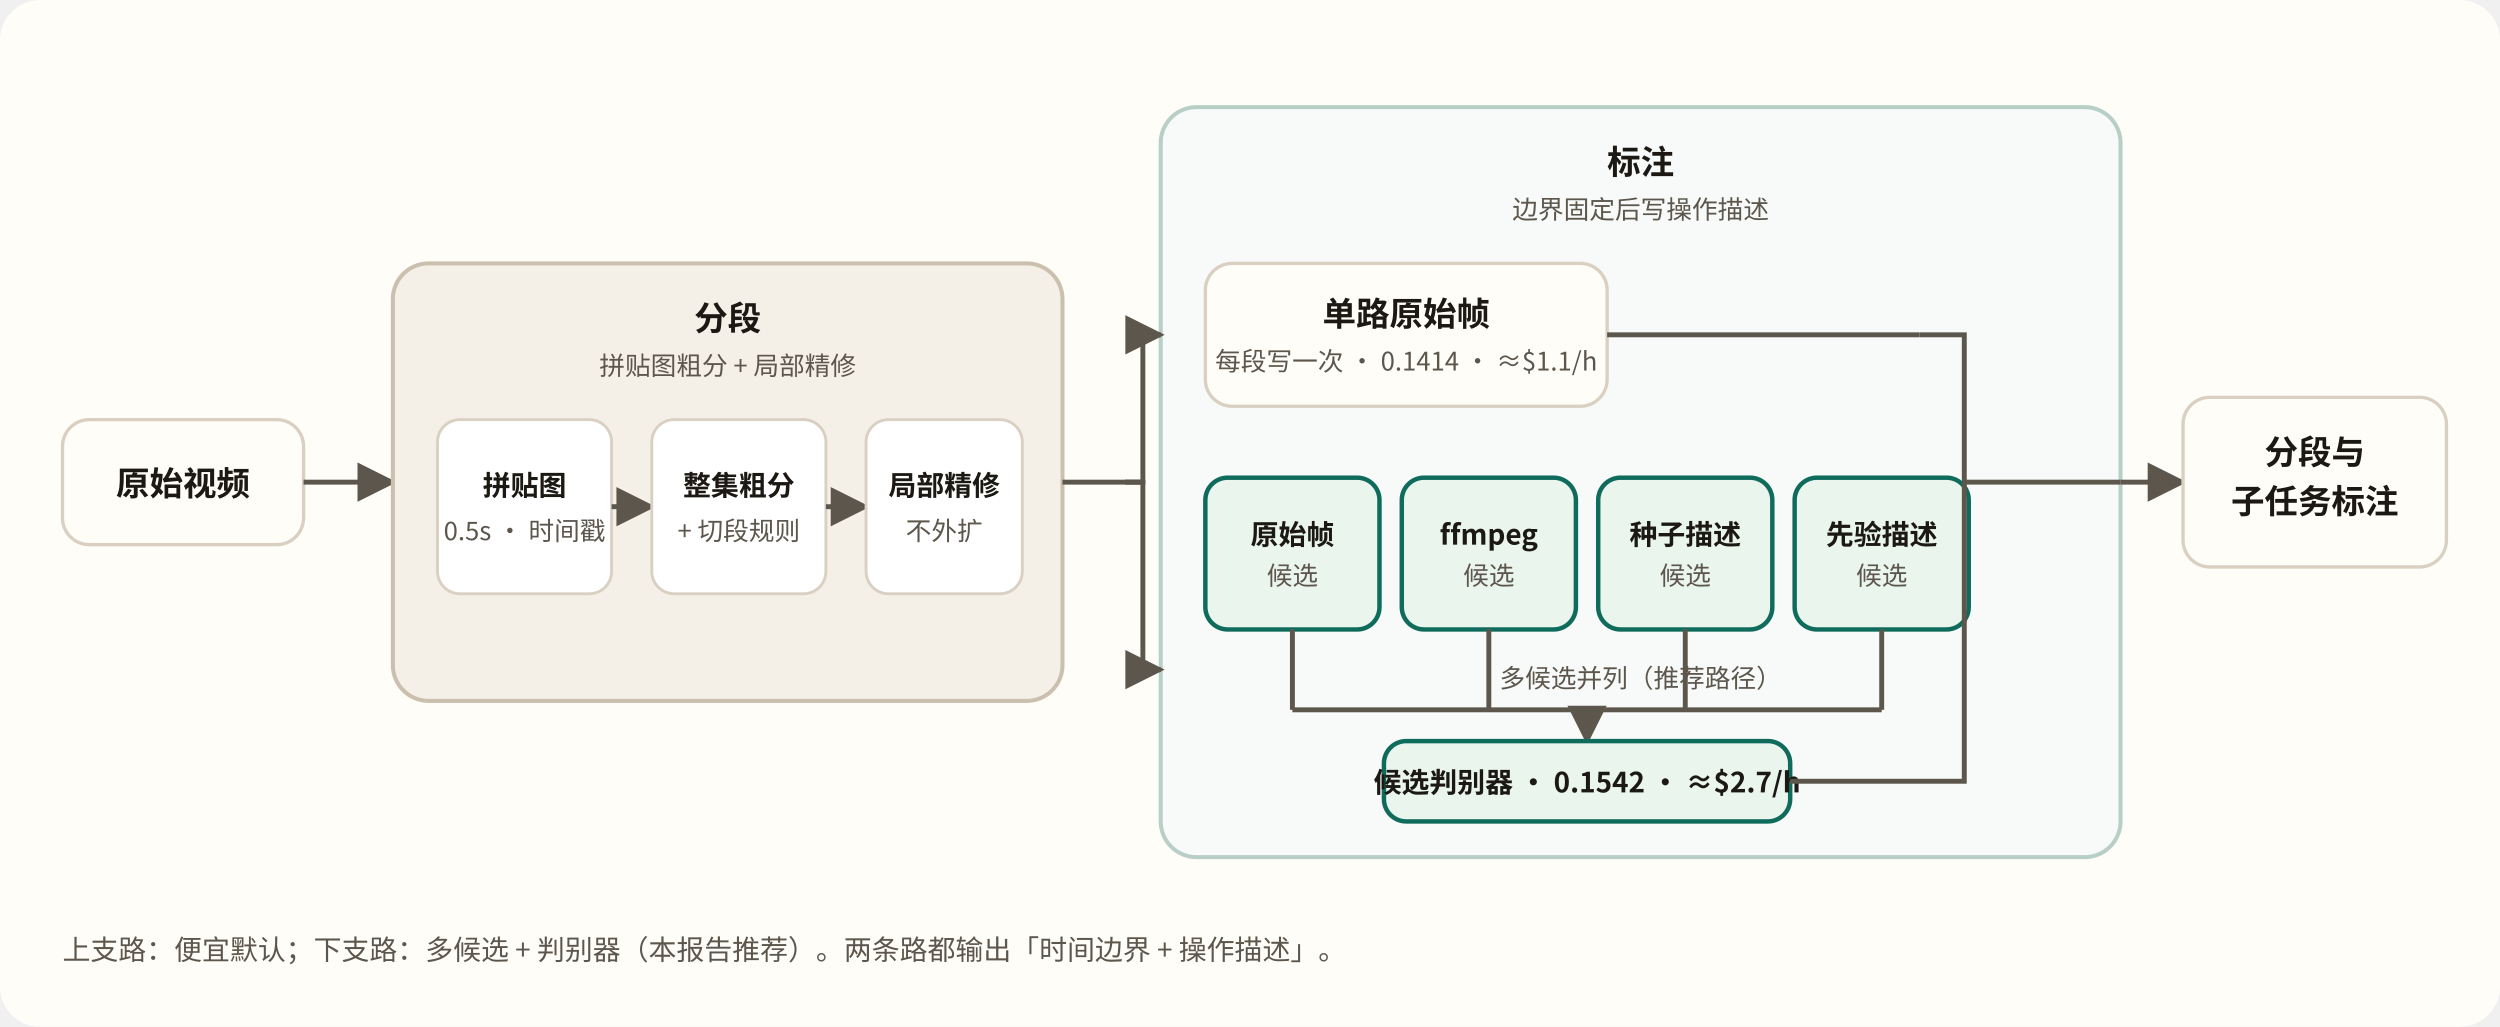
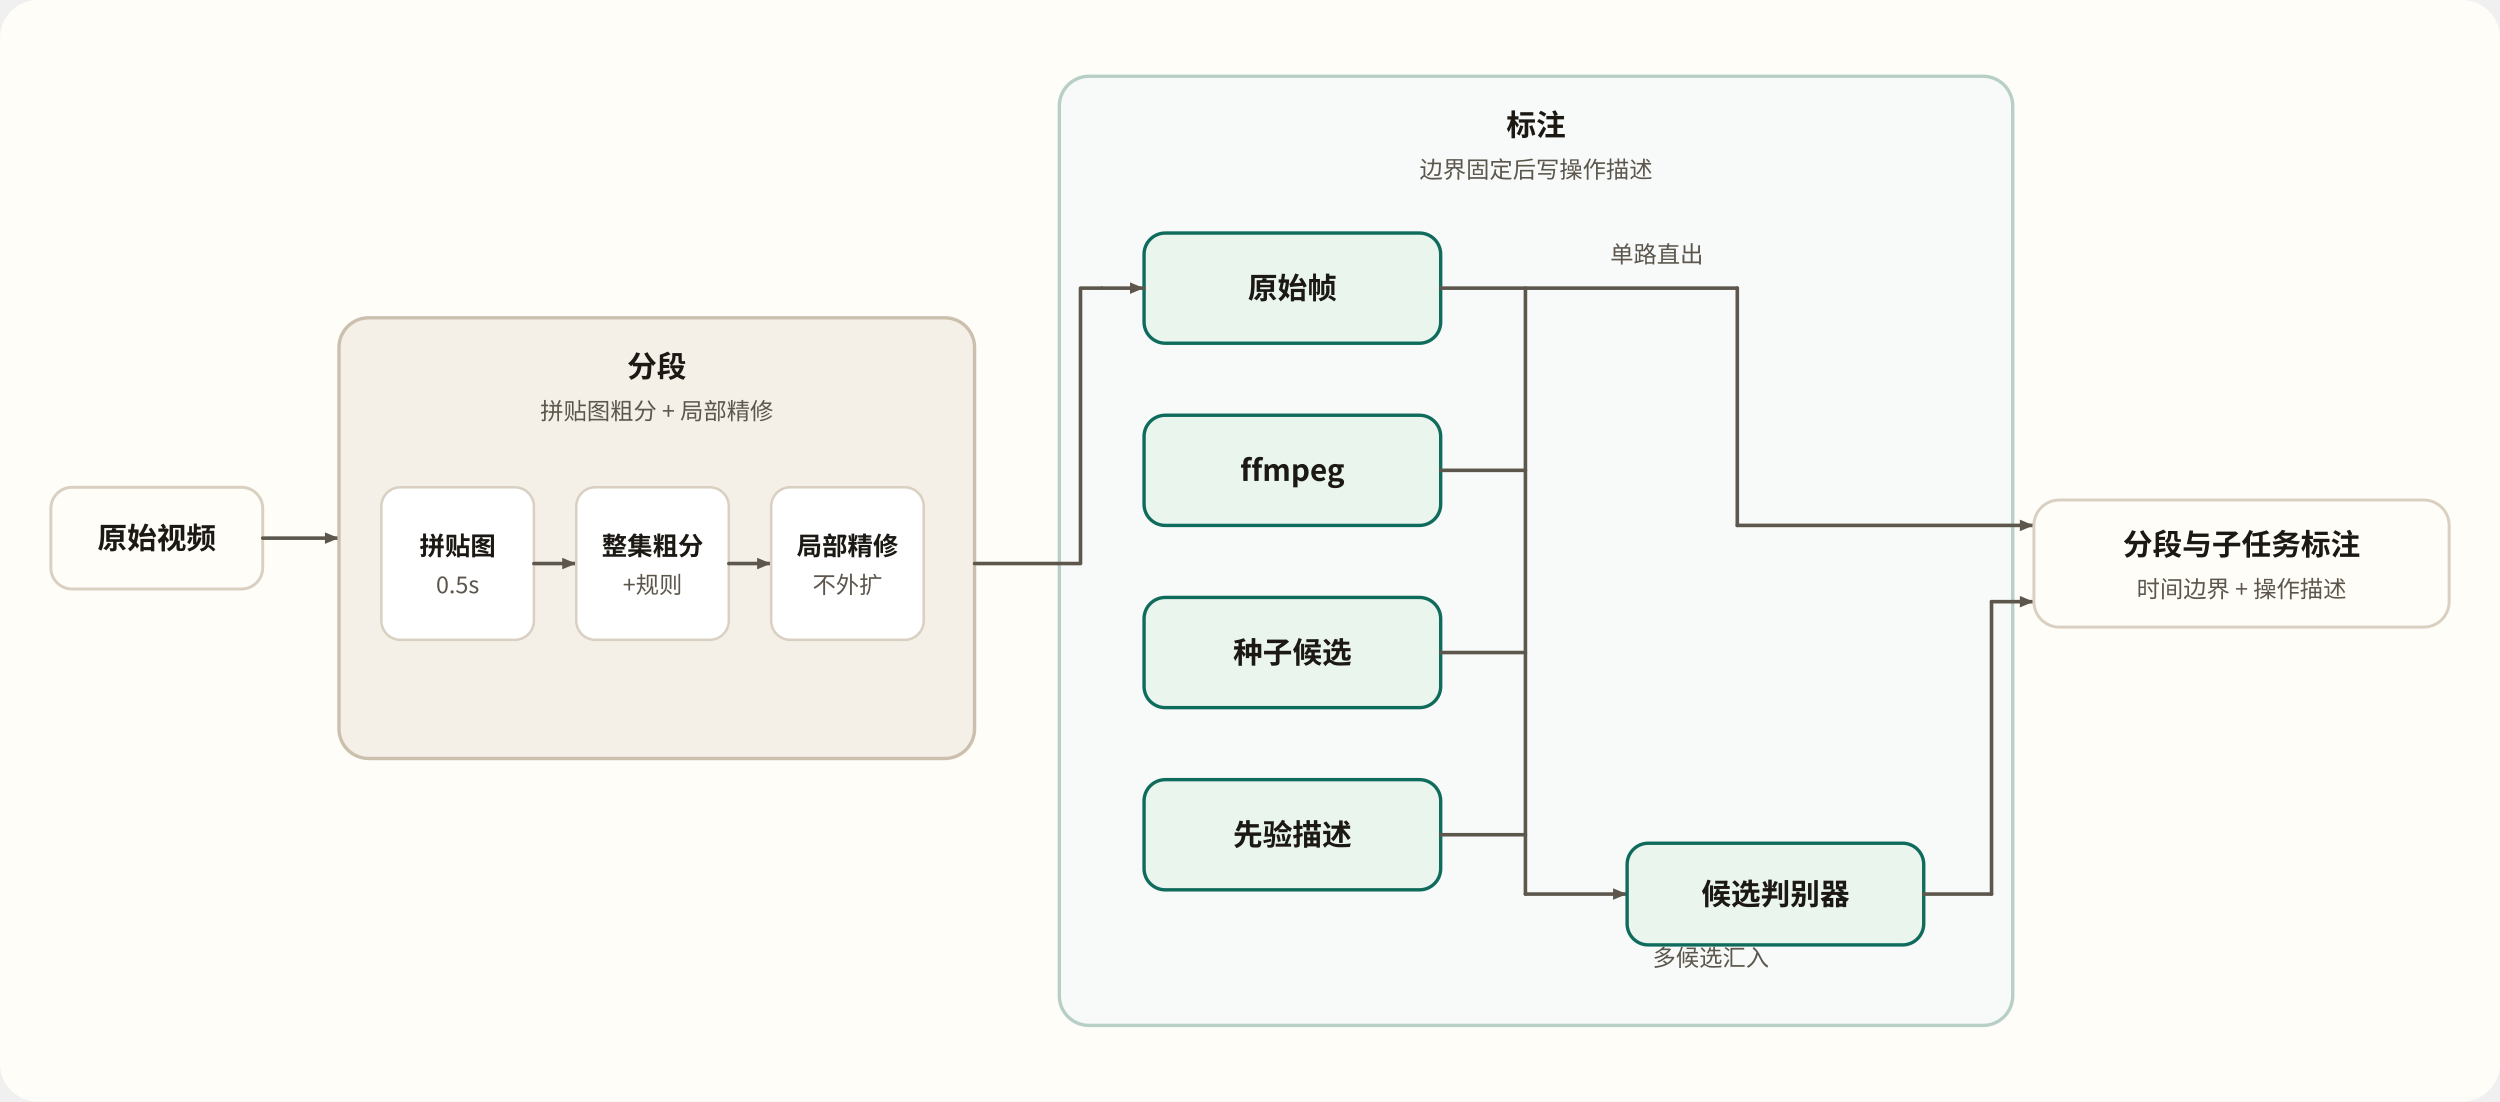
- <svg xmlns="http://www.w3.org/2000/svg" viewBox="0 0 1120 460" role="img" aria-labelledby="title desc">
+ <svg xmlns="http://www.w3.org/2000/svg" viewBox="0 0 1180 520" role="img" aria-labelledby="title desc">
  <defs>
    <style>
      .bg{fill:#fffdf8}
      .ink{fill:#1c1914}
      .muted{fill:#5c564c}
-       .arrow{stroke:#5c564c;stroke-width:2.2;fill:none}
-       .seg{fill:#f4f0e8;stroke:#cbbfae;stroke-width:1.8}
-       .lab{fill:#f7faf8;stroke:#b7cfc7;stroke-width:1.8}
-       .box{fill:#fffdf8;stroke:#d9d0c2;stroke-width:1.5}
-       .best{fill:#eaf5ee;stroke:#0f6b5c;stroke-width:2}
-       .inner{fill:#fff;stroke:#d9d0c2;stroke-width:1.3}
-       .txt{font:15px "IBM Plex Sans","Noto Sans CJK SC","PingFang SC","Microsoft YaHei",Arial,sans-serif}
-       .small{font-size:12.5px}
-       .tiny{font-size:11.5px}
+       .arrow{stroke:#5c564c;stroke-width:1.7;fill:none;stroke-linecap:round;stroke-linejoin:round}
+       .seg{fill:#f4f0e8;stroke:#cbbfae;stroke-width:1.6}
+       .lab{fill:#f7faf8;stroke:#b7cfc7;stroke-width:1.6}
+       .box{fill:#fffdf8;stroke:#d9d0c2;stroke-width:1.4}
+       .cand{fill:#eaf5ee;stroke:#0f6b5c;stroke-width:1.6}
+       .inner{fill:#fff;stroke:#d9d0c2;stroke-width:1.2}
+       .txt{font:14px "IBM Plex Sans","Noto Sans CJK SC","PingFang SC","Microsoft YaHei",Arial,sans-serif}
+       .small{font-size:12px}
+       .tiny{font-size:11px}
      .label{font-weight:700}
    </style>
-     <marker id="arr" viewBox="0 0 10 10" refX="9" refY="5" markerWidth="8" markerHeight="8" orient="auto-start-reverse">
-       <path d="M0 0 L10 5 L0 10 z" fill="#5c564c" />
+     <marker id="arr" viewBox="0 0 10 10" refX="9" refY="5" markerWidth="5" markerHeight="5" orient="auto">
+       <path d="M1.2 1.8 L8.8 5 L1.2 8.2 z" fill="#5c564c" />
    </marker>
  </defs>
-   <rect width="1120" height="460" rx="18" class="bg" />
-   <rect x="28" y="188" width="108" height="56" rx="12" class="box" />
-   <text x="82" y="222" text-anchor="middle" class="txt label ink">原始视频</text>
-   <line x1="136" y1="216" x2="176" y2="216" class="arrow" marker-end="url(#arr)" />
-   <rect x="176" y="118" width="300" height="196" rx="16" class="seg" />
-   <text x="326" y="148" text-anchor="middle" class="txt label ink">分段</text>
-   <text x="326" y="168" text-anchor="middle" class="txt tiny muted">拼贴图粗分 + 局部精修</text>
-   <rect x="196" y="188" width="78" height="78" rx="10" class="inner" />
-   <text x="235" y="222" text-anchor="middle" class="txt small label ink">拼贴图</text>
-   <text x="235" y="242" text-anchor="middle" class="txt tiny muted">0.5s · 时间戳</text>
-   <line x1="274" y1="227" x2="292" y2="227" class="arrow" marker-end="url(#arr)" />
-   <rect x="292" y="188" width="78" height="78" rx="10" class="inner" />
-   <text x="331" y="222" text-anchor="middle" class="txt small label ink">整集粗分</text>
-   <text x="331" y="242" text-anchor="middle" class="txt tiny muted">+ 切段规则</text>
-   <line x1="370" y1="227" x2="388" y2="227" class="arrow" marker-end="url(#arr)" />
-   <rect x="388" y="188" width="70" height="78" rx="10" class="inner" />
-   <text x="423" y="222" text-anchor="middle" class="txt small label ink">局部精修</text>
-   <text x="423" y="242" text-anchor="middle" class="txt tiny muted">不外扩</text>
-   <rect x="520" y="48" width="430" height="336" rx="16" class="lab" />
-   <text x="735" y="78" text-anchor="middle" class="txt label ink">标注</text>
-   <text x="735" y="98" text-anchor="middle" class="txt tiny muted">边界固定后写操作描述</text>
-   <line x1="476" y1="216" x2="504" y2="216" class="arrow" />
-   <path d="M504 216 H512 V150 H520" class="arrow" marker-end="url(#arr)" />
-   <path d="M504 216 H512 V300 H520" class="arrow" marker-end="url(#arr)" />
-   <rect x="540" y="118" width="180" height="64" rx="12" class="box" />
-   <text x="630" y="146" text-anchor="middle" class="txt label ink">单路原始帧</text>
-   <text x="630" y="166" text-anchor="middle" class="txt tiny muted">每段写一次 · 0.1414 · ≈$1.1/h</text>
-   <line x1="720" y1="150" x2="860" y2="150" class="arrow" />
-   <path d="M860 150 H880 V216" class="arrow" />
-   <rect x="540" y="214" width="78" height="68" rx="10" class="best" />
-   <text x="579" y="244" text-anchor="middle" class="txt small label ink">原始帧</text>
-   <text x="579" y="262" text-anchor="middle" class="txt tiny muted">候选</text>
-   <rect x="628" y="214" width="78" height="68" rx="10" class="best" />
-   <text x="667" y="244" text-anchor="middle" class="txt small label ink">ffmpeg</text>
-   <text x="667" y="262" text-anchor="middle" class="txt tiny muted">候选</text>
-   <rect x="716" y="214" width="78" height="68" rx="10" class="best" />
-   <text x="755" y="244" text-anchor="middle" class="txt small label ink">种子描述</text>
-   <text x="755" y="262" text-anchor="middle" class="txt tiny muted">候选</text>
-   <rect x="804" y="214" width="78" height="68" rx="10" class="best" />
-   <text x="843" y="244" text-anchor="middle" class="txt small label ink">先验描述</text>
-   <text x="843" y="262" text-anchor="middle" class="txt tiny muted">候选</text>
-   <text x="735" y="308" text-anchor="middle" class="txt tiny muted">多候选并列（推荐路径）</text>
-   <line x1="579" y1="282" x2="579" y2="318" class="arrow" />
-   <line x1="667" y1="282" x2="667" y2="318" class="arrow" />
-   <line x1="755" y1="282" x2="755" y2="318" class="arrow" />
-   <line x1="843" y1="282" x2="843" y2="318" class="arrow" />
-   <path d="M579 318 H843" class="arrow" />
-   <line x1="711" y1="318" x2="711" y2="332" class="arrow" marker-end="url(#arr)" />
-   <rect x="620" y="332" width="182" height="36" rx="10" class="best" />
-   <text x="711" y="355" text-anchor="middle" class="txt small label ink">候选判别器 · 0.1542 · ≈$2.7/h</text>
-   <path d="M802 350 H880 V216" class="arrow" />
-   <line x1="880" y1="216" x2="950" y2="216" class="arrow" />
-   <line x1="950" y1="216" x2="978" y2="216" class="arrow" marker-end="url(#arr)" />
-   <rect x="978" y="178" width="118" height="76" rx="12" class="box" />
-   <text x="1037" y="208" text-anchor="middle" class="txt label ink">分段与</text>
-   <text x="1037" y="230" text-anchor="middle" class="txt label ink">子任务标注</text>
-   <text x="28" y="430" class="txt small muted">上支路：便宜默认；下支路：多候选 + 判别器（本报告推荐）。两条路都输出「时间边界 + 操作描述」。</text>
+   <rect width="1180" height="520" rx="18" class="bg" />
+   <rect x="24" y="230" width="100" height="48" rx="10" class="box" />
+   <text x="74" y="259" text-anchor="middle" class="txt label ink">原始视频</text>
+   <line x1="124" y1="254" x2="160" y2="254" class="arrow" marker-end="url(#arr)" />
+   <rect x="160" y="150" width="300" height="208" rx="14" class="seg" />
+   <text x="310" y="178" text-anchor="middle" class="txt label ink">分段</text>
+   <text x="310" y="198" text-anchor="middle" class="txt tiny muted">拼贴图粗分 + 局部精修</text>
+   <rect x="180" y="230" width="72" height="72" rx="9" class="inner" />
+   <text x="216" y="262" text-anchor="middle" class="txt small label ink">拼贴图</text>
+   <text x="216" y="280" text-anchor="middle" class="txt tiny muted">0.5s</text>
+   <line x1="252" y1="266" x2="272" y2="266" class="arrow" marker-end="url(#arr)" />
+   <rect x="272" y="230" width="72" height="72" rx="9" class="inner" />
+   <text x="308" y="262" text-anchor="middle" class="txt small label ink">整集粗分</text>
+   <text x="308" y="280" text-anchor="middle" class="txt tiny muted">+规则</text>
+   <line x1="344" y1="266" x2="364" y2="266" class="arrow" marker-end="url(#arr)" />
+   <rect x="364" y="230" width="72" height="72" rx="9" class="inner" />
+   <text x="400" y="262" text-anchor="middle" class="txt small label ink">局部精修</text>
+   <text x="400" y="280" text-anchor="middle" class="txt tiny muted">不外扩</text>
+   <rect x="500" y="36" width="450" height="448" rx="14" class="lab" />
+   <text x="725" y="64" text-anchor="middle" class="txt label ink">标注</text>
+   <text x="725" y="84" text-anchor="middle" class="txt tiny muted">边界固定后写操作描述</text>
+   <rect x="540" y="110" width="140" height="52" rx="10" class="cand" />
+   <text x="610" y="141" text-anchor="middle" class="txt label ink">原始帧</text>
+   <rect x="540" y="196" width="140" height="52" rx="10" class="cand" />
+   <text x="610" y="227" text-anchor="middle" class="txt label ink">ffmpeg</text>
+   <rect x="540" y="282" width="140" height="52" rx="10" class="cand" />
+   <text x="610" y="313" text-anchor="middle" class="txt label ink">种子候选</text>
+   <rect x="540" y="368" width="140" height="52" rx="10" class="cand" />
+   <text x="610" y="399" text-anchor="middle" class="txt label ink">先验描述</text>
+   <path d="M460 266 H510 V136 H520" class="arrow" />
+   <line x1="520" y1="136" x2="540" y2="136" class="arrow" marker-end="url(#arr)" />
+   <line x1="680" y1="136" x2="820" y2="136" class="arrow" />
+   <path d="M820 136 V248" class="arrow" />
+   <line x1="820" y1="248" x2="960" y2="248" class="arrow" marker-end="url(#arr)" />
+   <text x="760" y="124" class="txt tiny muted">单路直出</text>
+   <line x1="720" y1="136" x2="720" y2="422" class="arrow" />
+   <line x1="680" y1="222" x2="720" y2="222" class="arrow" />
+   <line x1="680" y1="308" x2="720" y2="308" class="arrow" />
+   <line x1="680" y1="394" x2="720" y2="394" class="arrow" />
+   <line x1="720" y1="422" x2="768" y2="422" class="arrow" marker-end="url(#arr)" />
+   <rect x="768" y="398" width="140" height="48" rx="10" class="cand" />
+   <text x="838" y="427" text-anchor="middle" class="txt label ink">候选判别器</text>
+   <line x1="908" y1="422" x2="940" y2="422" class="arrow" />
+   <path d="M940 422 V284" class="arrow" />
+   <line x1="940" y1="284" x2="960" y2="284" class="arrow" marker-end="url(#arr)" />
+   <text x="780" y="456" class="txt tiny muted">多候选汇入</text>
+   <rect x="960" y="236" width="196" height="60" rx="12" class="box" />
+   <text x="1058" y="262" text-anchor="middle" class="txt label ink">分段与子任务标注</text>
+   <text x="1058" y="282" text-anchor="middle" class="txt tiny muted">时间边界 + 操作描述</text>
</svg>
